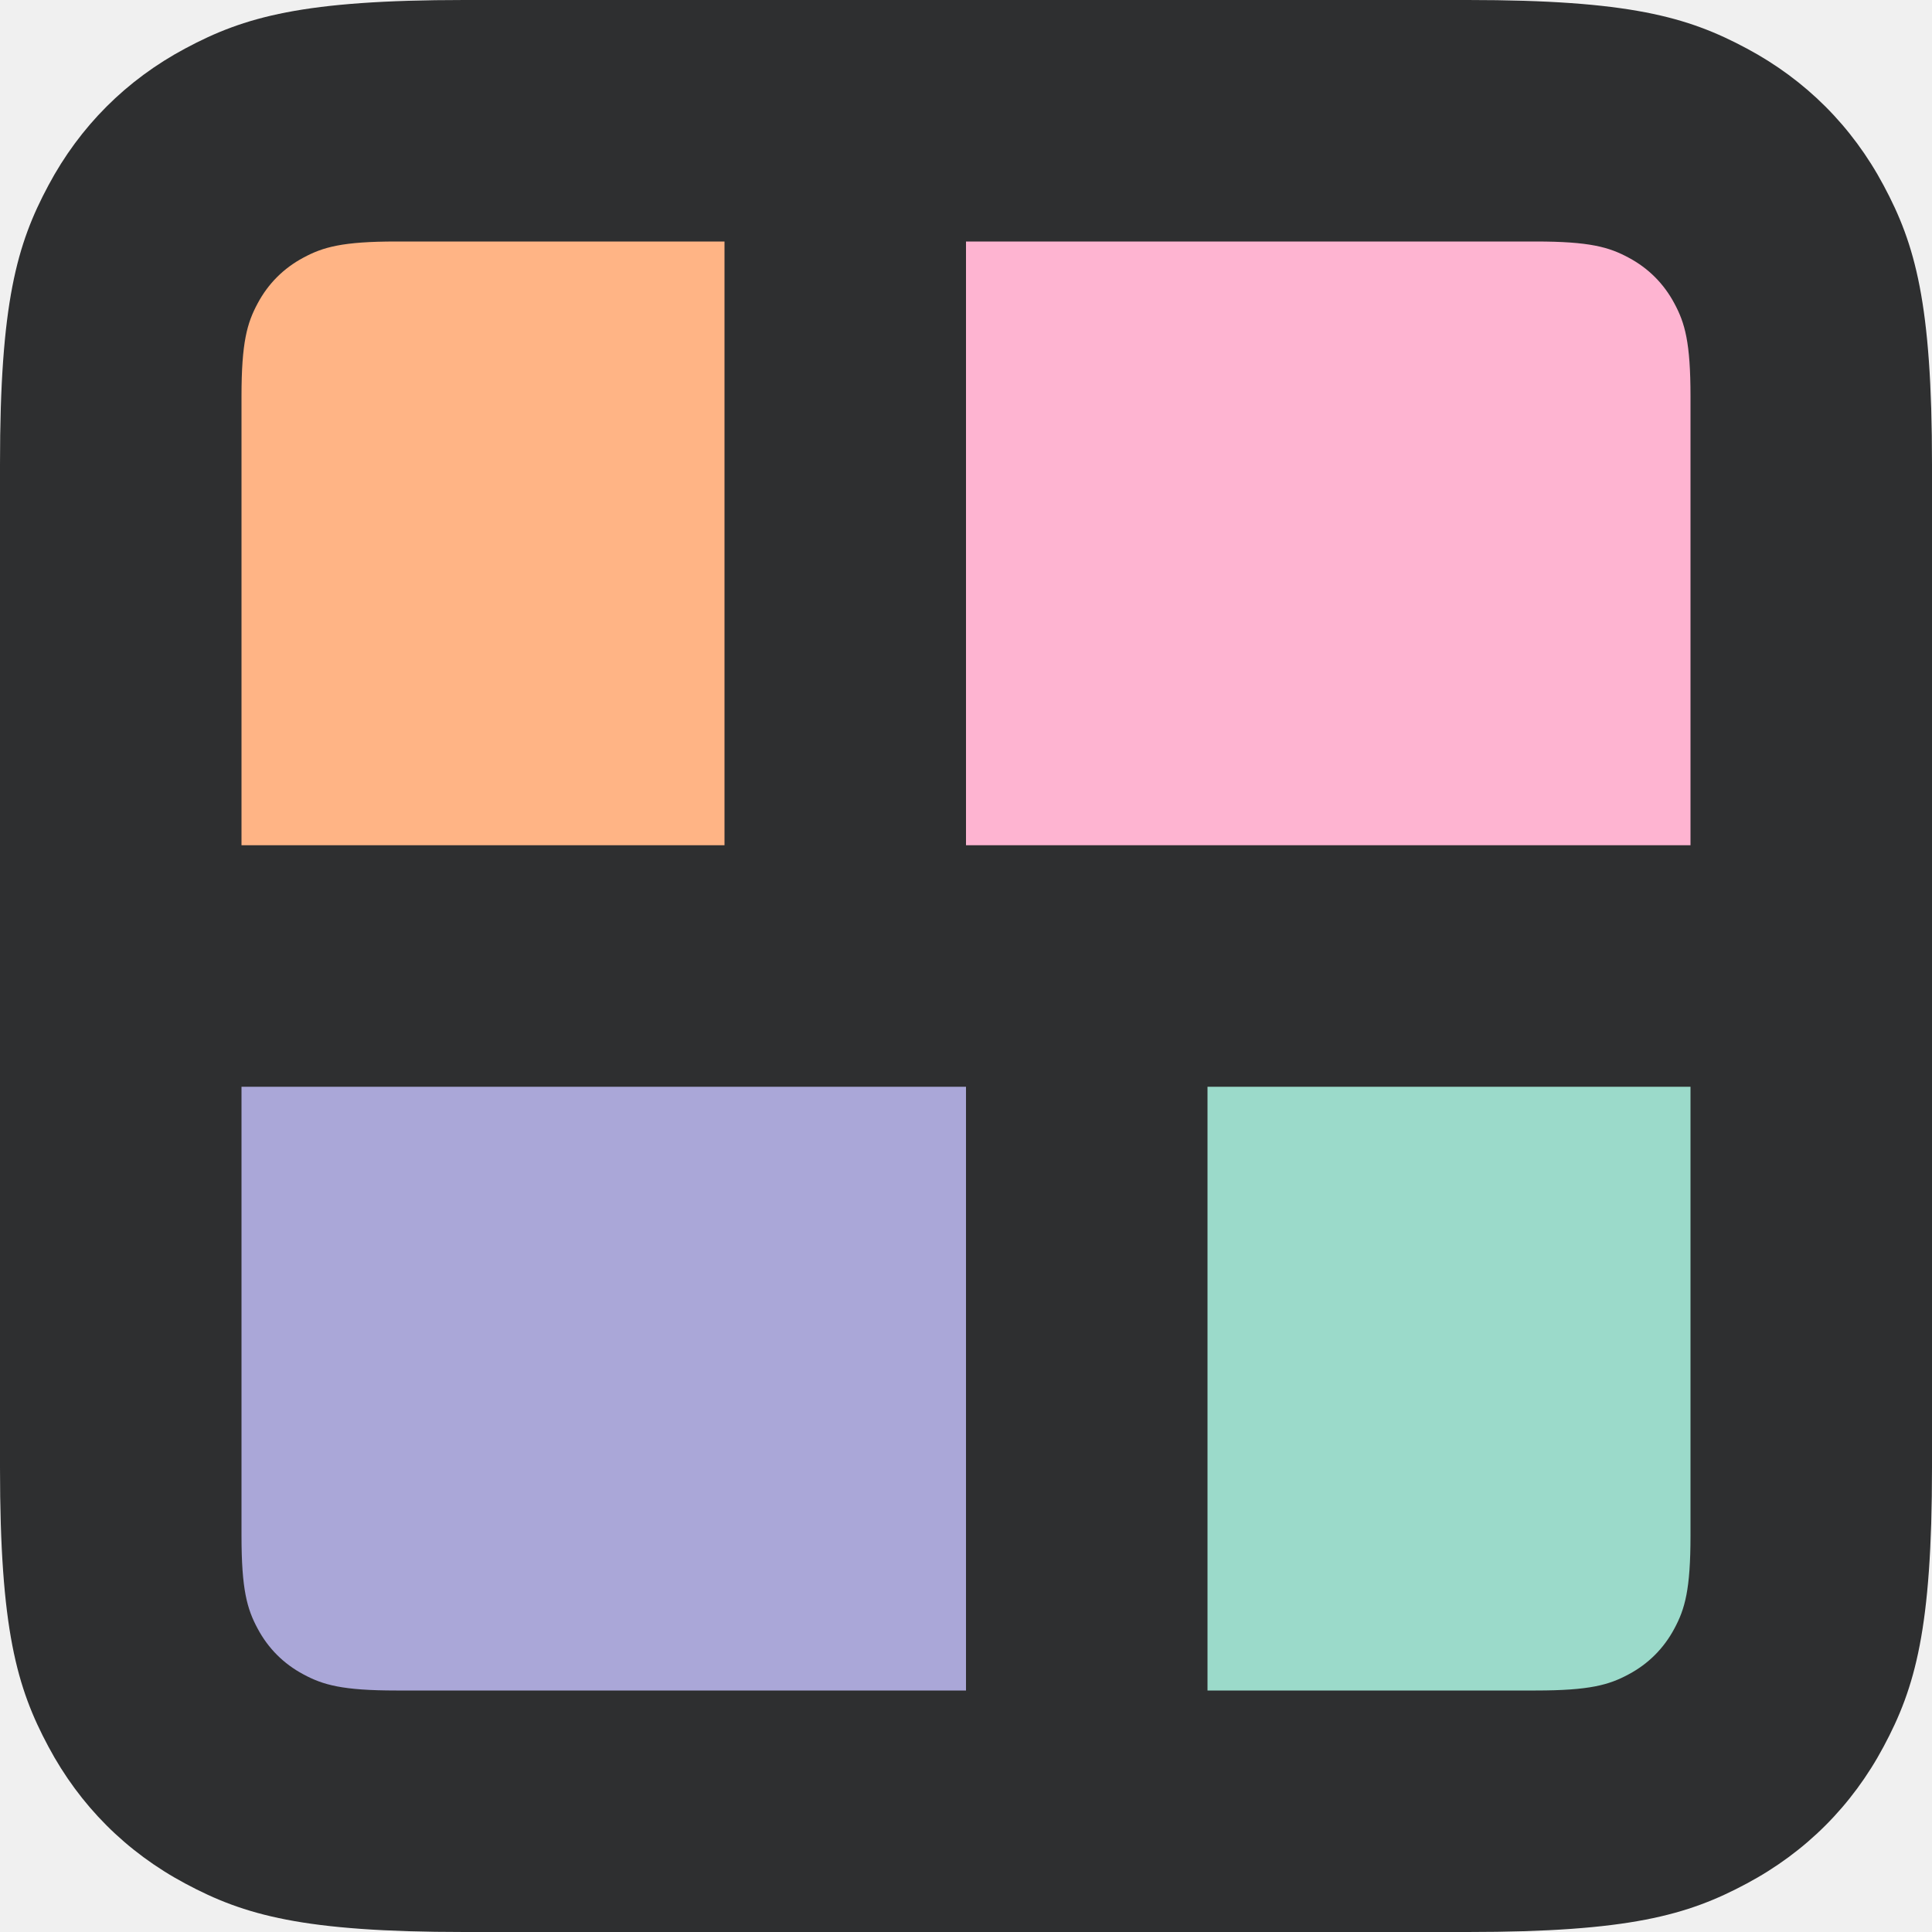
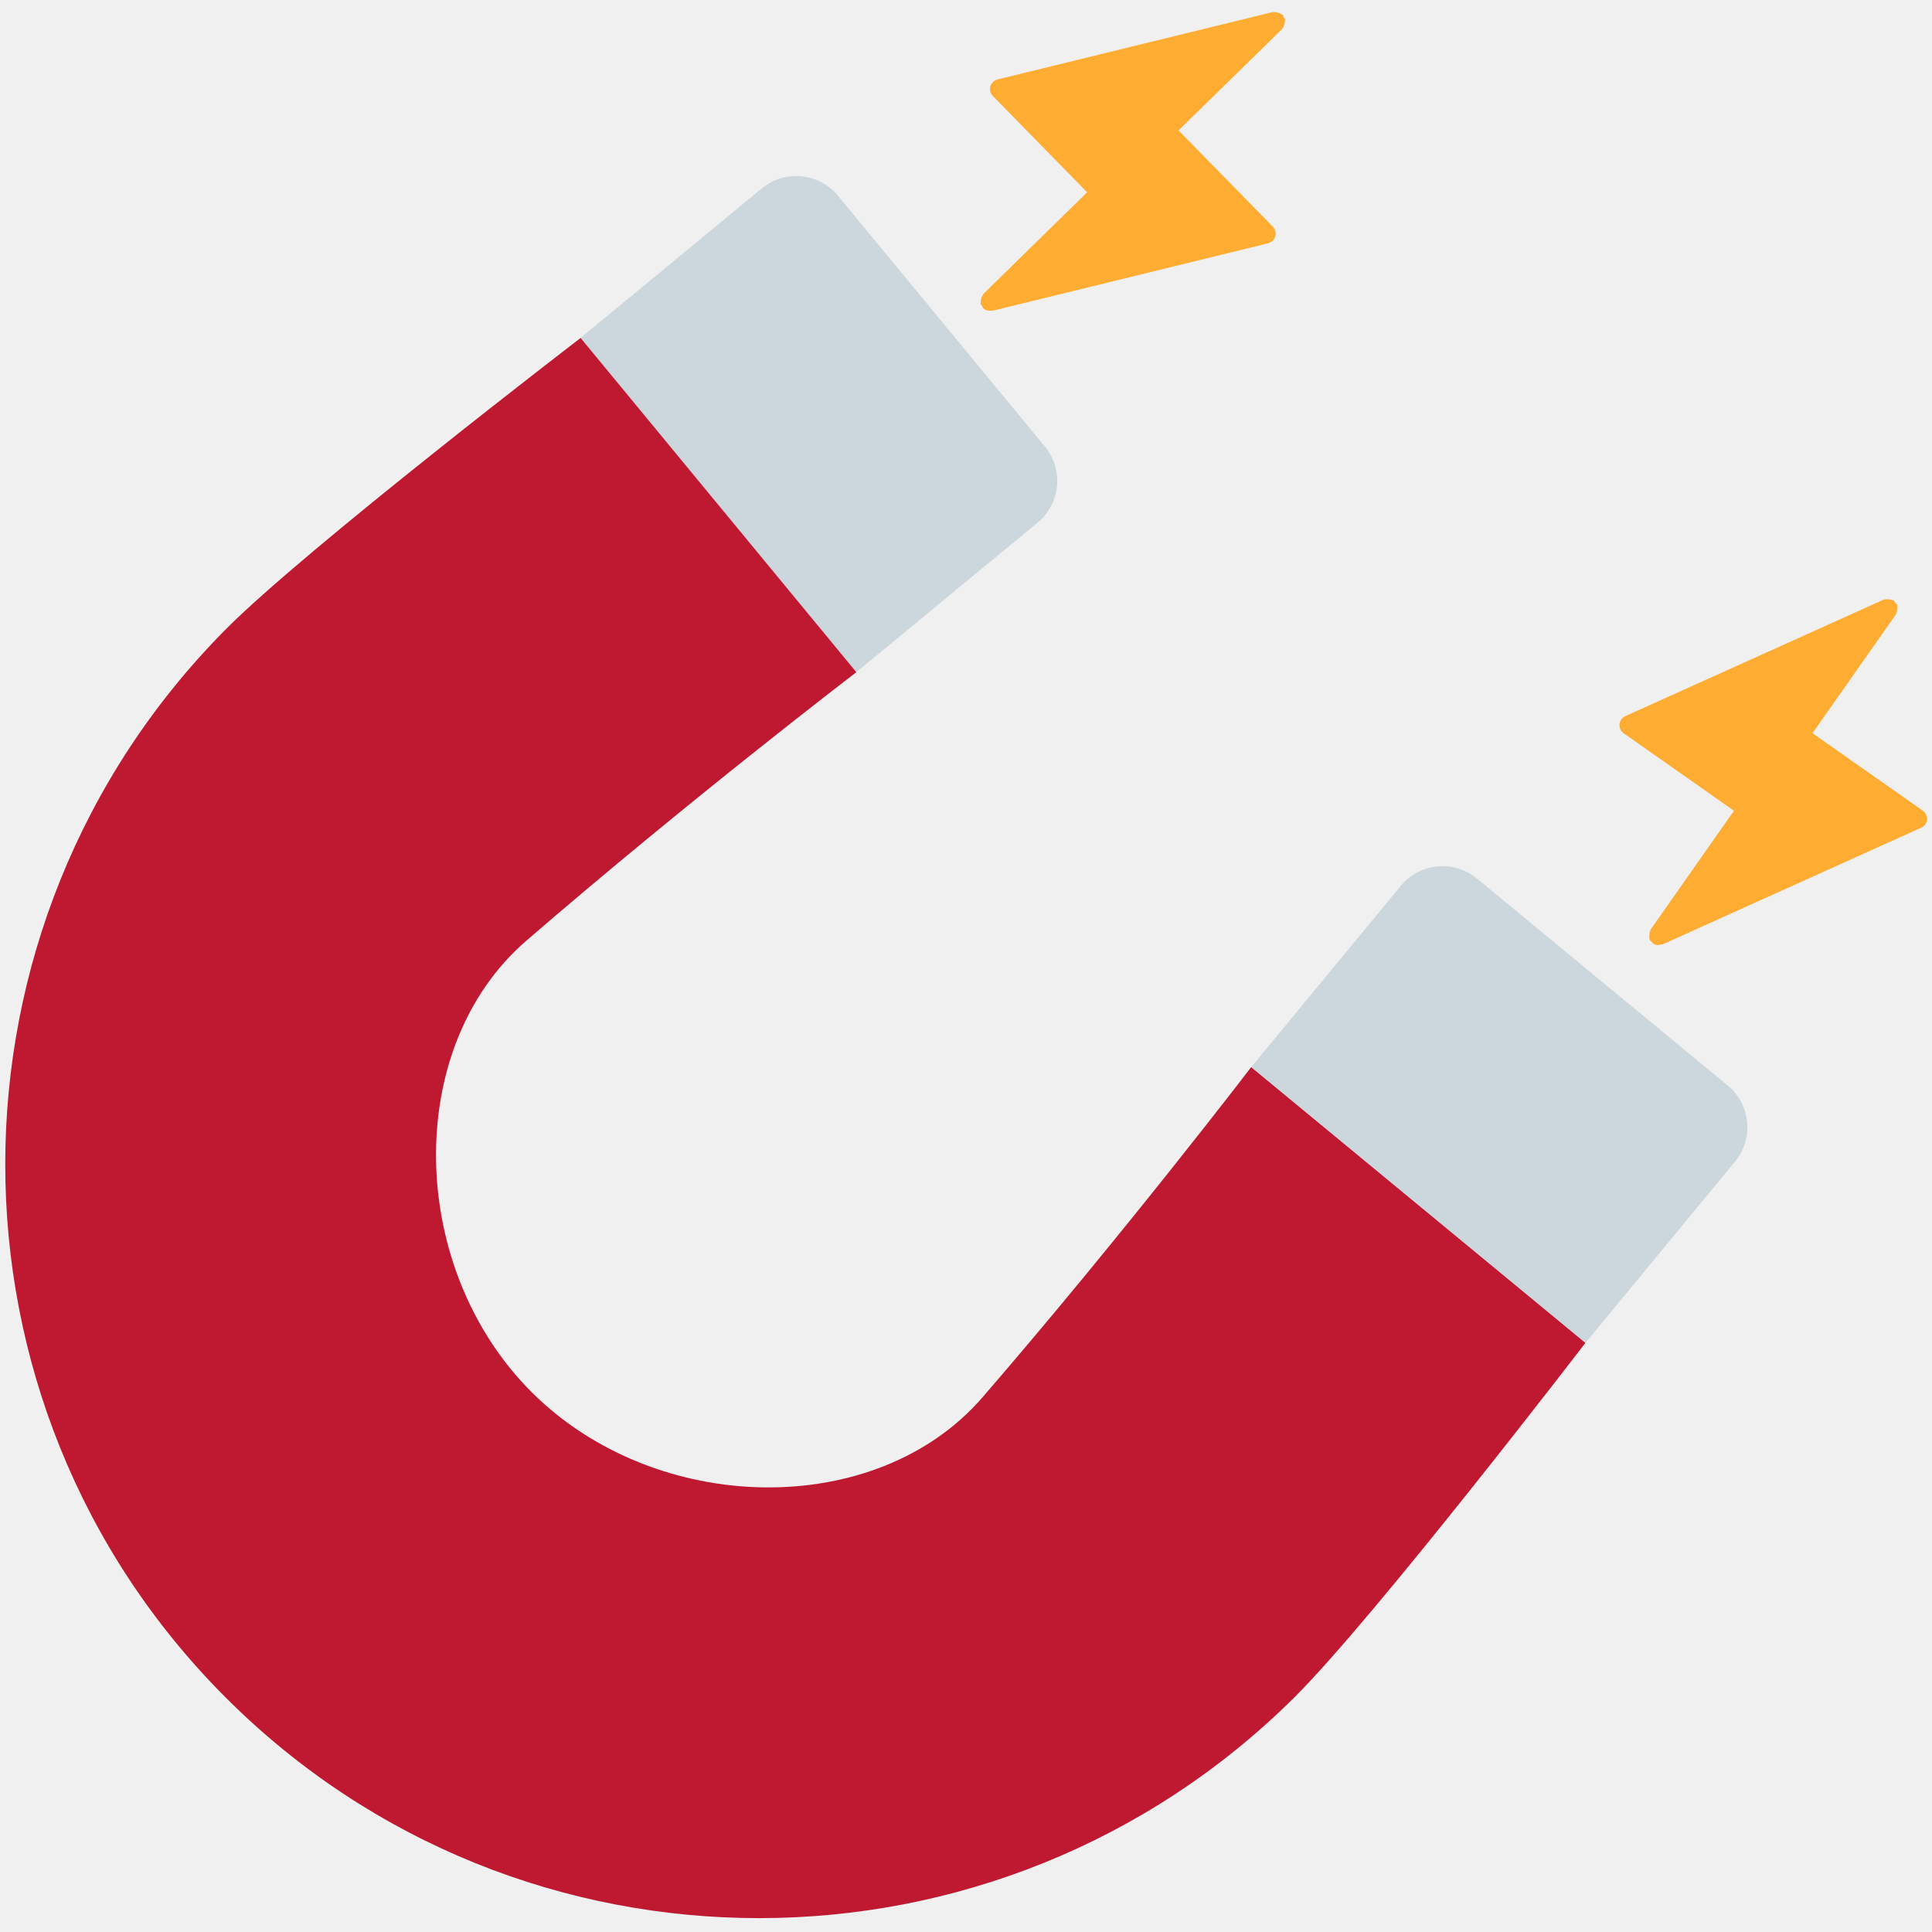
- <svg xmlns="http://www.w3.org/2000/svg" viewBox="0 0 16 16">
-   <g id="favicon" stroke="none" stroke-width="1" fill="none" fill-rule="evenodd">
-     <path d="M3.846,-1.55376046e-16 L12.154,1.55376046e-16 C13.491,-9.02779573e-17 13.976,0.139 14.465,0.401 C14.954,0.662 15.338,1.046 15.599,1.535 C15.861,2.024 16,2.509 16,3.846 L16,12.154 C16,13.491 15.861,13.976 15.599,14.465 C15.338,14.954 14.954,15.338 14.465,15.599 C13.976,15.861 13.491,16 12.154,16 L3.846,16 C2.509,16 2.024,15.861 1.535,15.599 C1.046,15.338 0.662,14.954 0.401,14.465 C0.139,13.976 6.01853049e-17,13.491 -1.03584031e-16,12.154 L1.03584031e-16,3.846 C-6.01853049e-17,2.509 0.139,2.024 0.401,1.535 C0.662,1.046 1.046,0.662 1.535,0.401 C2.024,0.139 2.509,9.02779573e-17 3.846,-1.55376046e-16 Z" id="background" fill="#2E2F30" />
-     <path d="M3.282,2 L6,2 L6,2 L6,7 L2,7 L2,3.282 C2,2.836 2.046,2.675 2.134,2.512 C2.221,2.349 2.349,2.221 2.512,2.134 C2.675,2.046 2.836,2 3.282,2 Z" id="Rectangle" fill="#FFB485" />
-     <path d="M2,9 L8,9 L8,14 L3.282,14 C2.836,14 2.675,13.954 2.512,13.866 C2.349,13.779 2.221,13.651 2.134,13.488 C2.046,13.325 2,13.164 2,12.718 L2,9 L2,9 Z" id="Rectangle-Copy-2" fill="#AAA7D8" />
-     <path d="M8,2 L12.718,2 C13.164,2 13.325,2.046 13.488,2.134 C13.651,2.221 13.779,2.349 13.866,2.512 C13.954,2.675 14,2.836 14,3.282 L14,7 L14,7 L8,7 L8,2 Z" id="Rectangle-Copy" fill="#FEB4D1" />
-     <path d="M10,9 L14,9 L14,12.718 C14,13.164 13.954,13.325 13.866,13.488 C13.779,13.651 13.651,13.779 13.488,13.866 C13.325,13.954 13.164,14 12.718,14 L10,14 L10,14 L10,9 Z" id="Rectangle-Copy-3" fill="#9BDACA" />
-   </g>
-   <style>
- 			@media (prefers-color-scheme: dark) { #background { fill: #ffffff; } }
- 		</style>
+ <svg xmlns="http://www.w3.org/2000/svg" viewBox="0 0 36 36">
+   <path fill="#CCD6DD" d="M19.469 8.319l-3.854-4.671c-.355-.43-.991-.491-1.421-.136l-3.376 2.785 5.138 6.228 3.376-2.785c.431-.355.492-.991.137-1.421z" />
+   <path fill="#BE1931" d="M29.543 25.021l-6.228-5.138s-2.395 3.132-5.006 6.152c-1.986 2.298-6.093 2.215-8.406-.098s-2.395-6.42-.098-8.406c3.02-2.611 6.152-5.006 6.152-5.006l-5.138-6.228s-5.122 3.928-6.613 5.43c-5.468 5.508-5.487 14.418.001 19.906s14.398 5.468 19.906.001c1.502-1.491 5.43-6.613 5.43-6.613z" />
+   <path fill="#CCD6DD" d="M27.521 16.371l4.671 3.854c.43.355.491.991.136 1.421l-2.785 3.376-6.228-5.138 2.785-3.376c.355-.431.992-.492 1.421-.137z" />
+   <path fill="#FFAC33" d="M23.717 4.223L21.96 2.43 23.896.535c.006-.006.004-.015.009-.021.016-.019.021-.039.027-.063.007-.024.013-.044.01-.068-.001-.008.005-.015.004-.023-.004-.017-.02-.024-.028-.038-.008-.016-.005-.035-.018-.048-.006-.006-.015-.004-.022-.009-.02-.016-.042-.021-.067-.028-.022-.006-.041-.012-.063-.01-.008.001-.016-.006-.024-.004L18.588 1.48c-.064.016-.115.065-.134.129-.018.064 0 .133.046.18l1.757 1.794-1.935 1.896c-.006.006-.004.015-.009.021-.016.019-.021.04-.028.064-.007.024-.013.043-.01.067.001.008-.006.015-.004.024.006.025.023.043.038.062.005.007.003.016.009.023l.011.011c.042.036.095.044.147.036.007-.001.011.006.018.004l5.134-1.257c.064-.016.115-.065.134-.129.018-.066 0-.135-.045-.182zm-2.155-1.661l.005-.005-.005.005zm14.266 12.543l-2.055-1.443 1.557-2.217c.005-.007.001-.015.005-.022.012-.022.013-.042.015-.067s.005-.045-.002-.069c-.002-.008.003-.015-.001-.023-.007-.016-.024-.02-.034-.033-.011-.014-.012-.032-.027-.043-.007-.005-.016-.001-.023-.005-.023-.012-.045-.013-.071-.015-.023-.002-.043-.004-.064.002-.008.002-.016-.003-.024.001l-4.819 2.173c-.06.027-.101.085-.108.151-.006.066.025.131.078.169l2.055 1.443-1.556 2.217c-.005.007-.001.015-.005.022-.012.022-.013.043-.015.068-.002.024-.005.045.002.068.002.008-.003.016.001.024.011.023.031.038.049.054.006.006.006.015.013.02l.013.008c.048.028.102.026.151.008.006-.002.012.004.018.001l4.818-2.174c.06-.027.101-.085.108-.151.004-.064-.026-.129-.079-.167zm-2.422-1.24l.004-.006-.004.006z" />
</svg>
